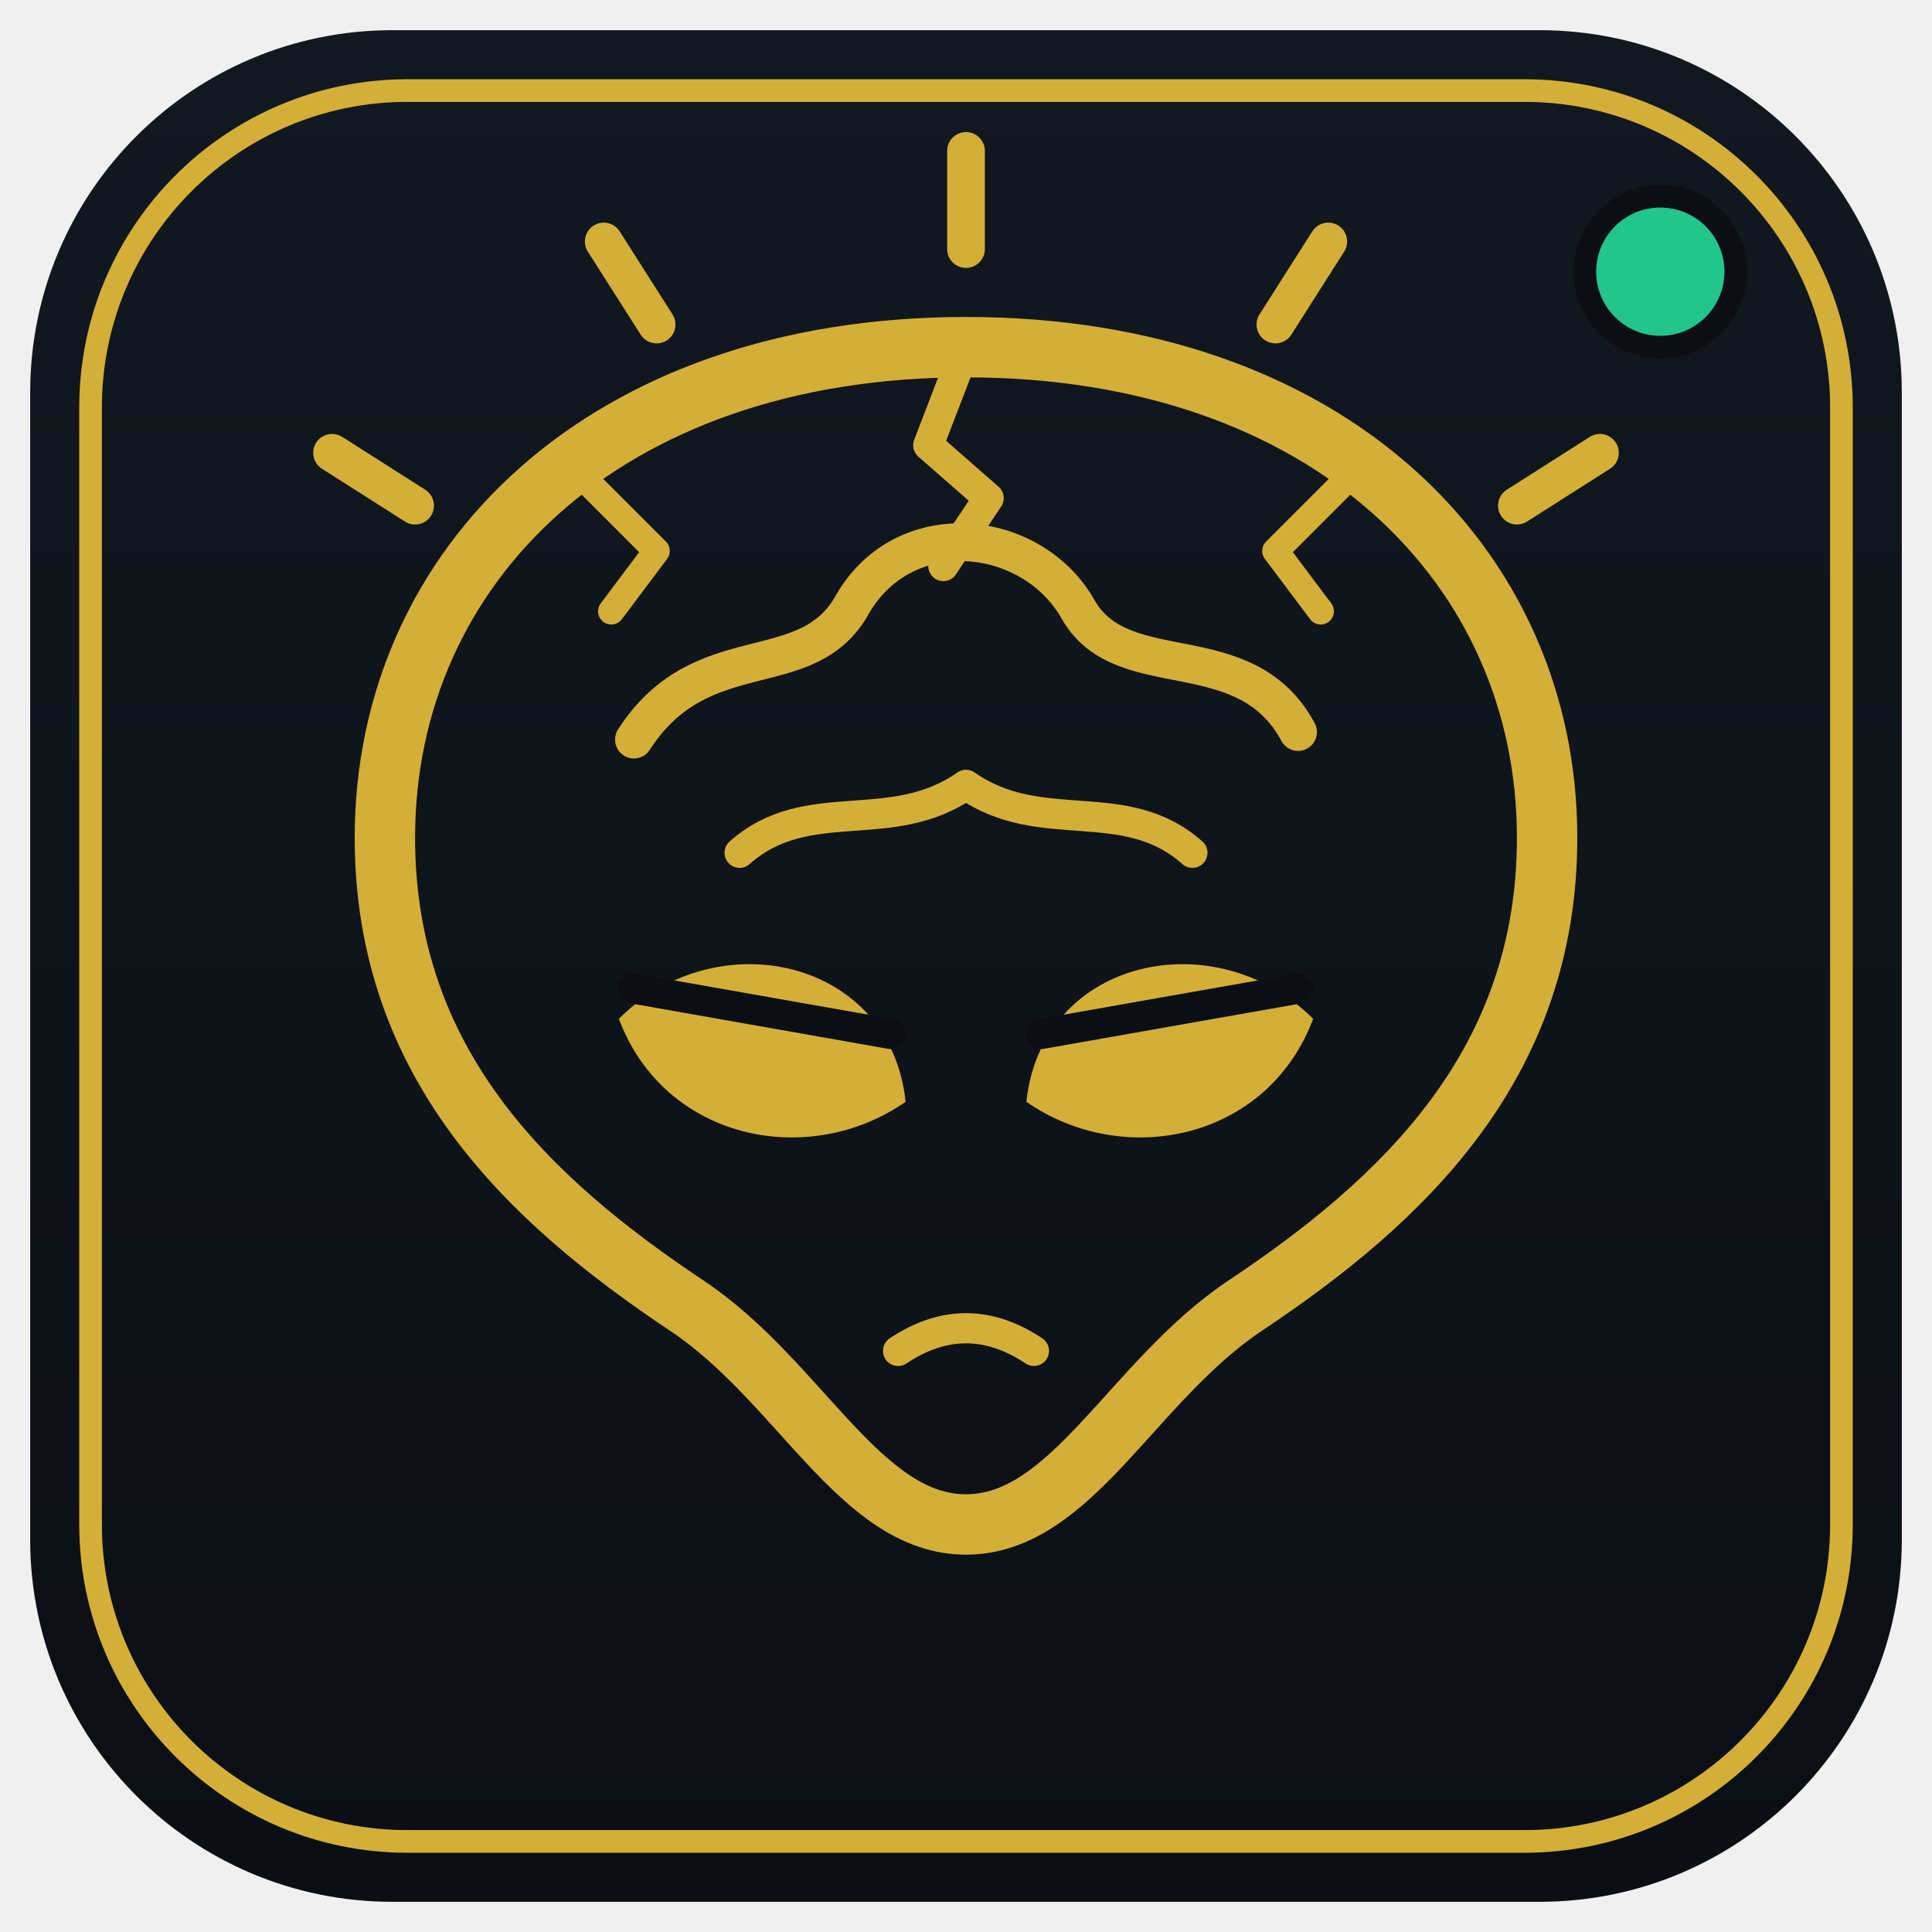
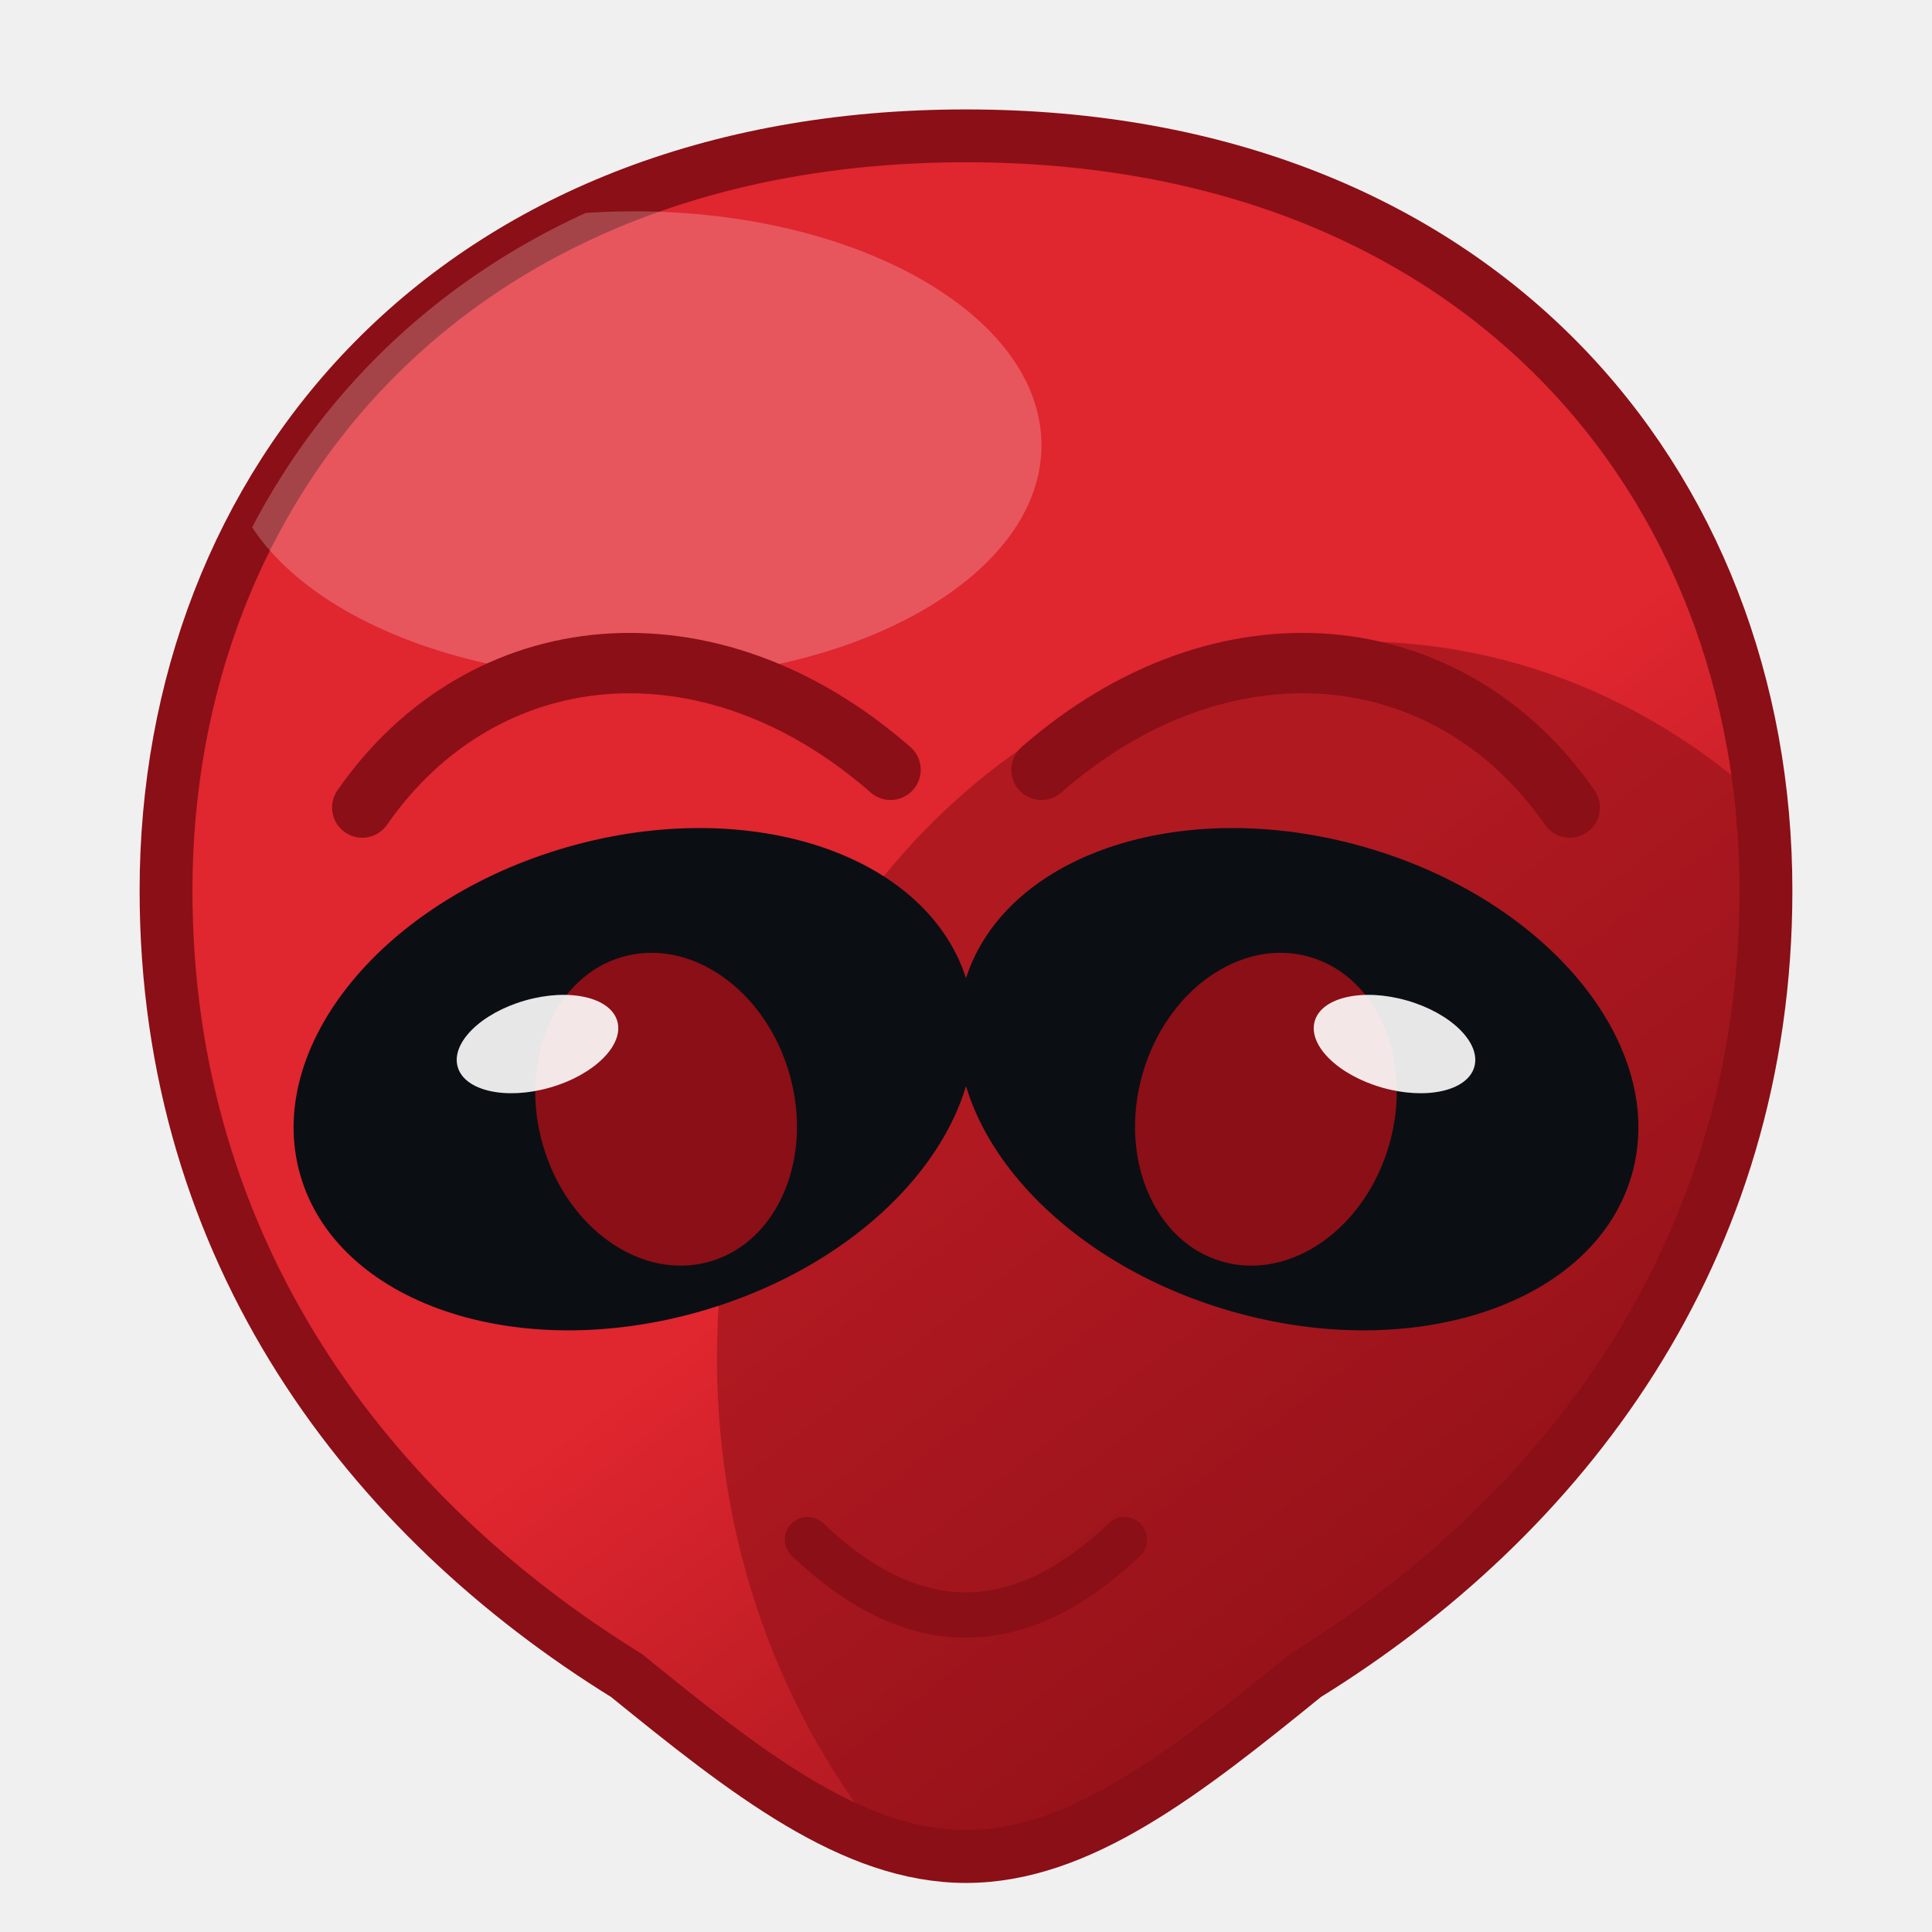
<svg xmlns="http://www.w3.org/2000/svg" viewBox="0 0 512 512" width="512" height="512">
  <defs>
-     <linearGradient id="bg" x1="0" y1="0" x2="0" y2="1">
-       <stop offset="0" stop-color="#121820" />
-       <stop offset="1" stop-color="#0b0f14" />
+     <linearGradient id="mvHead" x1="0.15" y1="0" x2="0.85" y2="1">
+       <stop offset="0" stop-color="#e0262f" />
+       <stop offset="0.55" stop-color="#e0262f" />
+       <stop offset="1" stop-color="#8b0f16" />
    </linearGradient>
+     <clipPath id="mvClip">
+       <path d="M256 36C392 36 468 128 468 236C468 332 414 402 346 444C314 470 286 492 256 492C226 492 198 470 166 444C98 402 44 332 44 236C44 128 120 36 256 36Z" />
+     </clipPath>
  </defs>
-   <rect x="8" y="8" width="496" height="496" rx="96" fill="url(#bg)" />
-   <rect x="24" y="24" width="464" height="464" rx="84" fill="none" stroke="#d4af37" stroke-width="6" />
-   <g fill="none" stroke="#d4af37" stroke-linecap="round" stroke-linejoin="round">
-     <path d="M256 92 C352 92 410 150 410 222 C410 282 372 318 330 346 C300 366 284 404 256 404 C228 404 212 366 182 346 C140 318 102 282 102 222 C102 150 160 92 256 92 Z" stroke-width="16" />
-     <path d="M168 196 C186 168 214 182 226 160 C240 136 274 140 286 162 C298 182 330 168 344 194" stroke-width="10" />
-     <path d="M196 226 C214 210 236 222 256 208 C276 222 298 210 316 226" stroke-width="8" />
-     <polyline points="256,92 246,118 262,132 250,150" stroke-width="8" />
-     <polyline points="356,128 338,146 350,162" stroke-width="7" />
-     <polyline points="156,128 174,146 162,162" stroke-width="7" />
-     <line x1="256" y1="40" x2="256" y2="66" stroke-width="10" />
-     <line x1="160" y1="64" x2="174" y2="86" stroke-width="10" />
-     <line x1="352" y1="64" x2="338" y2="86" stroke-width="10" />
-     <line x1="88" y1="120" x2="110" y2="134" stroke-width="10" />
-     <line x1="424" y1="120" x2="402" y2="134" stroke-width="10" />
+   <path d="M256 36C392 36 468 128 468 236C468 332 414 402 346 444C314 470 286 492 256 492C226 492 198 470 166 444C98 402 44 332 44 236C44 128 120 36 256 36Z" fill="url(#mvHead)" stroke="#8b0f16" stroke-width="14" />
+   <g clip-path="url(#mvClip)">
+     <ellipse cx="168" cy="118" rx="108" ry="62" fill="#ffffff" opacity=".22" />
+     <ellipse cx="360" cy="360" rx="170" ry="190" fill="#8b0f16" opacity=".55" />
  </g>
-   <path d="M164 270 C190 244 236 254 240 292 C214 310 176 302 164 270 Z" fill="#d4af37" />
-   <path d="M348 270 C322 244 276 254 272 292 C298 310 336 302 348 270 Z" fill="#d4af37" />
-   <path d="M168 262 L236 274" stroke="#0b0f14" stroke-width="8" stroke-linecap="round" />
-   <path d="M344 262 L276 274" stroke="#0b0f14" stroke-width="8" stroke-linecap="round" />
-   <path d="M238 358 C250 350 262 350 274 358" fill="none" stroke="#d4af37" stroke-width="8" stroke-linecap="round" />
-   <circle cx="440" cy="72" r="20" fill="#22c58b" stroke="#0b0f14" stroke-width="6" />
+   <path d="M96 214C128 168 188 162 236 204" fill="none" stroke="#8b0f16" stroke-width="16" stroke-linecap="round" />
+   <path d="M416 214C384 168 324 162 276 204" fill="none" stroke="#8b0f16" stroke-width="16" stroke-linecap="round" />
+   <g transform="translate(168 286) rotate(-16)">
+     <ellipse cx="0" cy="0" rx="92" ry="64" fill="#0b0f14" />
+     <ellipse cx="6" cy="10" rx="34" ry="42" fill="#8b0f16" />
+     <ellipse cx="-22" cy="-16" rx="22" ry="12" fill="#ffffff" opacity=".9" />
+   </g>
+   <g transform="translate(344 286) rotate(16)">
+     <ellipse cx="0" cy="0" rx="92" ry="64" fill="#0b0f14" />
+     <ellipse cx="-6" cy="10" rx="34" ry="42" fill="#8b0f16" />
+     <ellipse cx="22" cy="-16" rx="22" ry="12" fill="#ffffff" opacity=".9" />
+   </g>
+   <path d="M214 408Q256 448 298 408" fill="none" stroke="#8b0f16" stroke-width="12" stroke-linecap="round" />
</svg>
